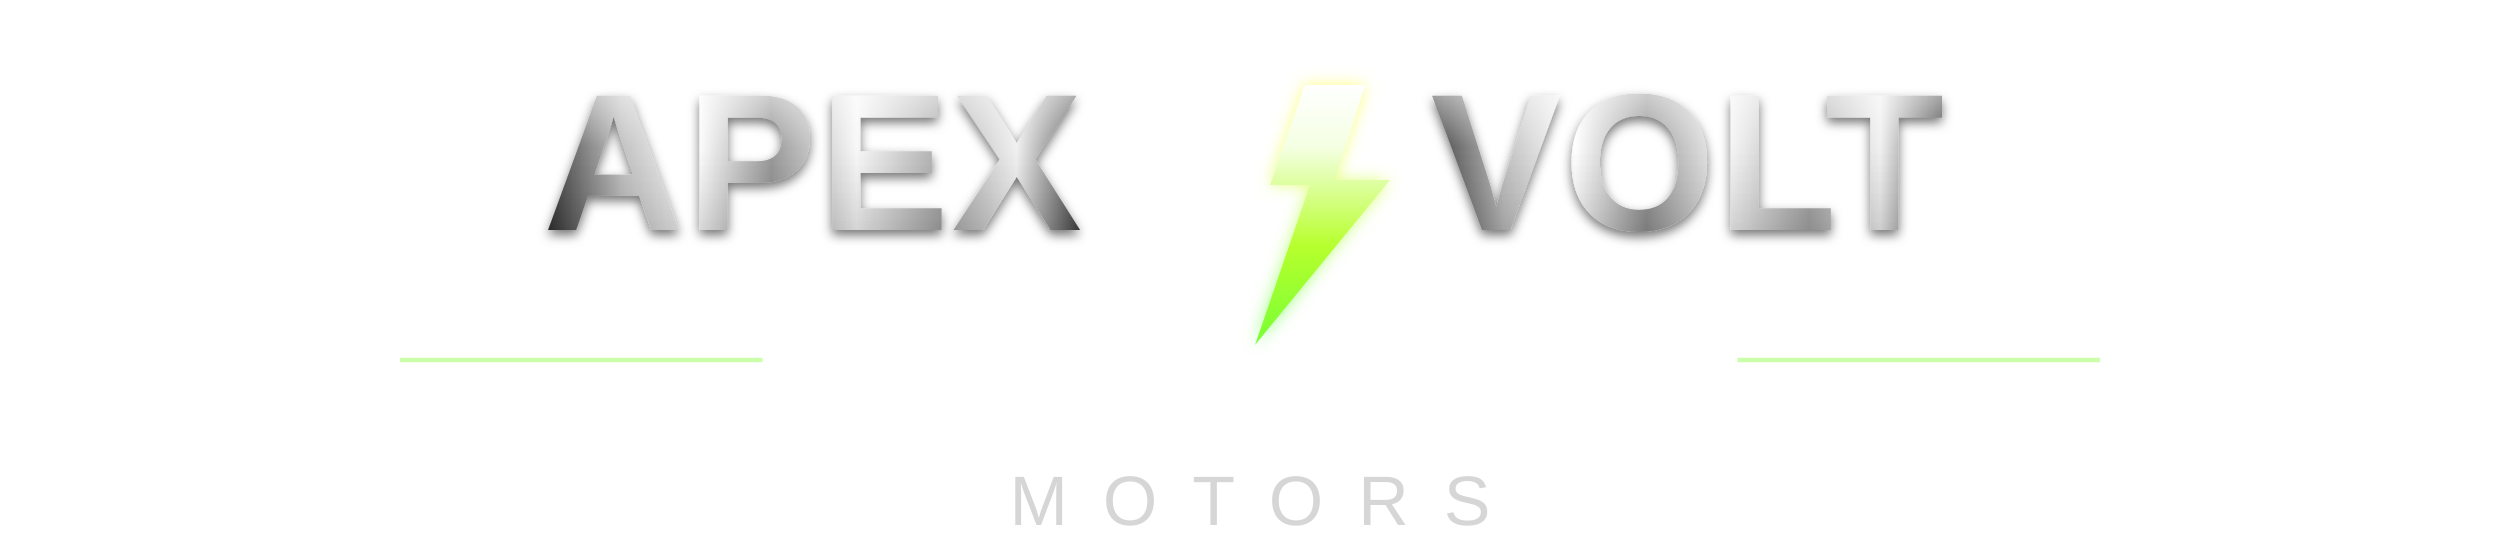
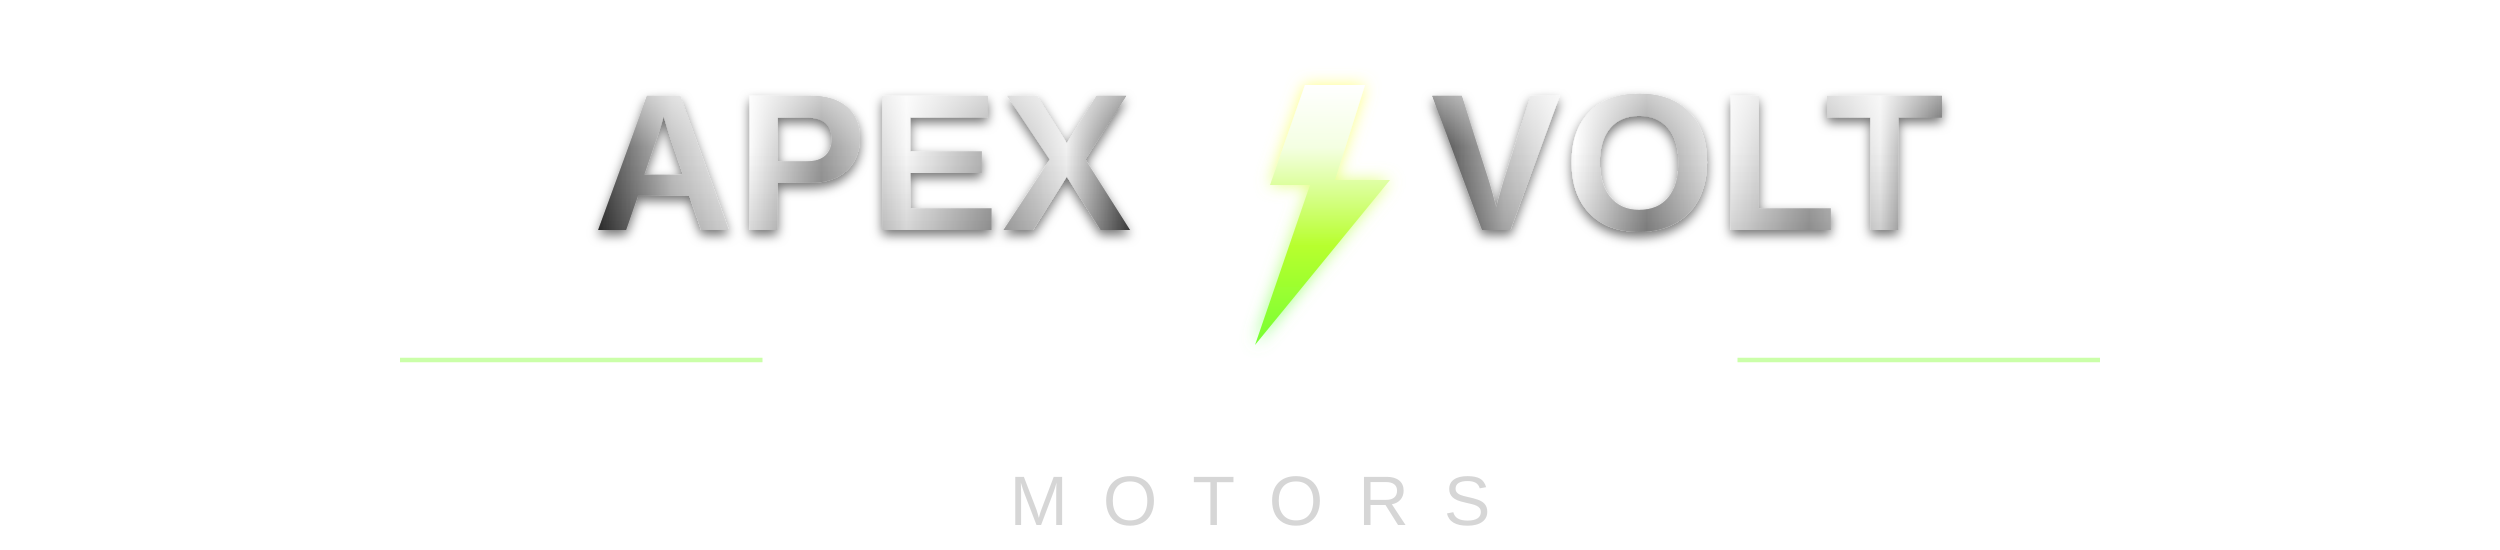
<svg xmlns="http://www.w3.org/2000/svg" width="1000" height="220" viewBox="0 0 1000 220">
  <defs>
    <linearGradient id="chromeMain" x1="0%" y1="0%" x2="100%" y2="0%">
      <stop offset="0%" stop-color="#2f2f2f" />
      <stop offset="14%" stop-color="#bcbcbc" />
      <stop offset="28%" stop-color="#ffffff" />
      <stop offset="42%" stop-color="#8f8f8f" />
      <stop offset="58%" stop-color="#f7f7f7" />
      <stop offset="74%" stop-color="#a3a3a3" />
      <stop offset="88%" stop-color="#efefef" />
      <stop offset="100%" stop-color="#404040" />
    </linearGradient>
    <linearGradient id="chromeTop" x1="0%" y1="0%" x2="0%" y2="100%">
      <stop offset="0%" stop-color="#ffffff" stop-opacity="0.95" />
      <stop offset="38%" stop-color="#ffffff" stop-opacity="0.18" />
      <stop offset="100%" stop-color="#000000" stop-opacity="0.24" />
    </linearGradient>
    <linearGradient id="boltFill" x1="0%" y1="0%" x2="0%" y2="100%">
      <stop offset="0%" stop-color="#ffffff" />
      <stop offset="24%" stop-color="#f4ffe2" />
      <stop offset="62%" stop-color="#b7ff2d" />
      <stop offset="100%" stop-color="#77ff33" />
    </linearGradient>
    <filter id="shadow" x="-20%" y="-20%" width="140%" height="180%">
      <feDropShadow dx="0" dy="2" stdDeviation="2.2" flood-color="#000000" flood-opacity="0.55" />
    </filter>
    <filter id="greenGlow" x="-80%" y="-80%" width="260%" height="260%">
      <feGaussianBlur stdDeviation="3.2" result="blur" />
      <feColorMatrix in="blur" type="matrix" values="1 0 0 0 0                 0 1 0 0 0.95                 0 0 0 0 0.15                 0 0 0 0.85 0" />
      <feMerge>
        <feMergeNode />
        <feMergeNode in="SourceGraphic" />
      </feMerge>
    </filter>
    <style>
      .word {
        font-family: Arial, Helvetica, sans-serif;
        font-weight: 800;
        font-size: 78px;
        letter-spacing: 1px;
        fill: url(#chromeMain);
        filter: url(#shadow);
      }

      .wordHighlight {
        font-family: Arial, Helvetica, sans-serif;
        font-weight: 800;
        font-size: 78px;
        letter-spacing: 1px;
        fill: url(#chromeTop);
        opacity: 0.58;
      }

      .motors {
        font-family: Arial, Helvetica, sans-serif;
        font-weight: 500;
        font-size: 28px;
        letter-spacing: 14px;
        fill: #d6d6d6;
      }
    </style>
  </defs>
  <g transform="translate(500 92)" text-anchor="middle">
-     <text class="word" x="-175" y="0">APEX</text>
-     <text class="wordHighlight" x="-175" y="0">APEX</text>
+     <text class="word" x="-155" y="0">APEX</text>
+     <text class="wordHighlight" x="-155" y="0">APEX</text>
    <text class="word" x="175" y="0">VOLT</text>
    <text class="wordHighlight" x="175" y="0">VOLT</text>
    <g transform="translate(0 -58)" filter="url(#greenGlow)">
      <path d="M22 0 L8 40 L24 40 L2 104 L56 38 L34 38 L46 0 Z" fill="url(#boltFill)" />
    </g>
    <line x1="-340" y1="52" x2="-195" y2="52" stroke="#8dff42" stroke-opacity="0.45" stroke-width="1.8" />
    <line x1="195" y1="52" x2="340" y2="52" stroke="#8dff42" stroke-opacity="0.45" stroke-width="1.8" />
    <text class="motors" x="0" y="118">MOTORS</text>
  </g>
</svg>
